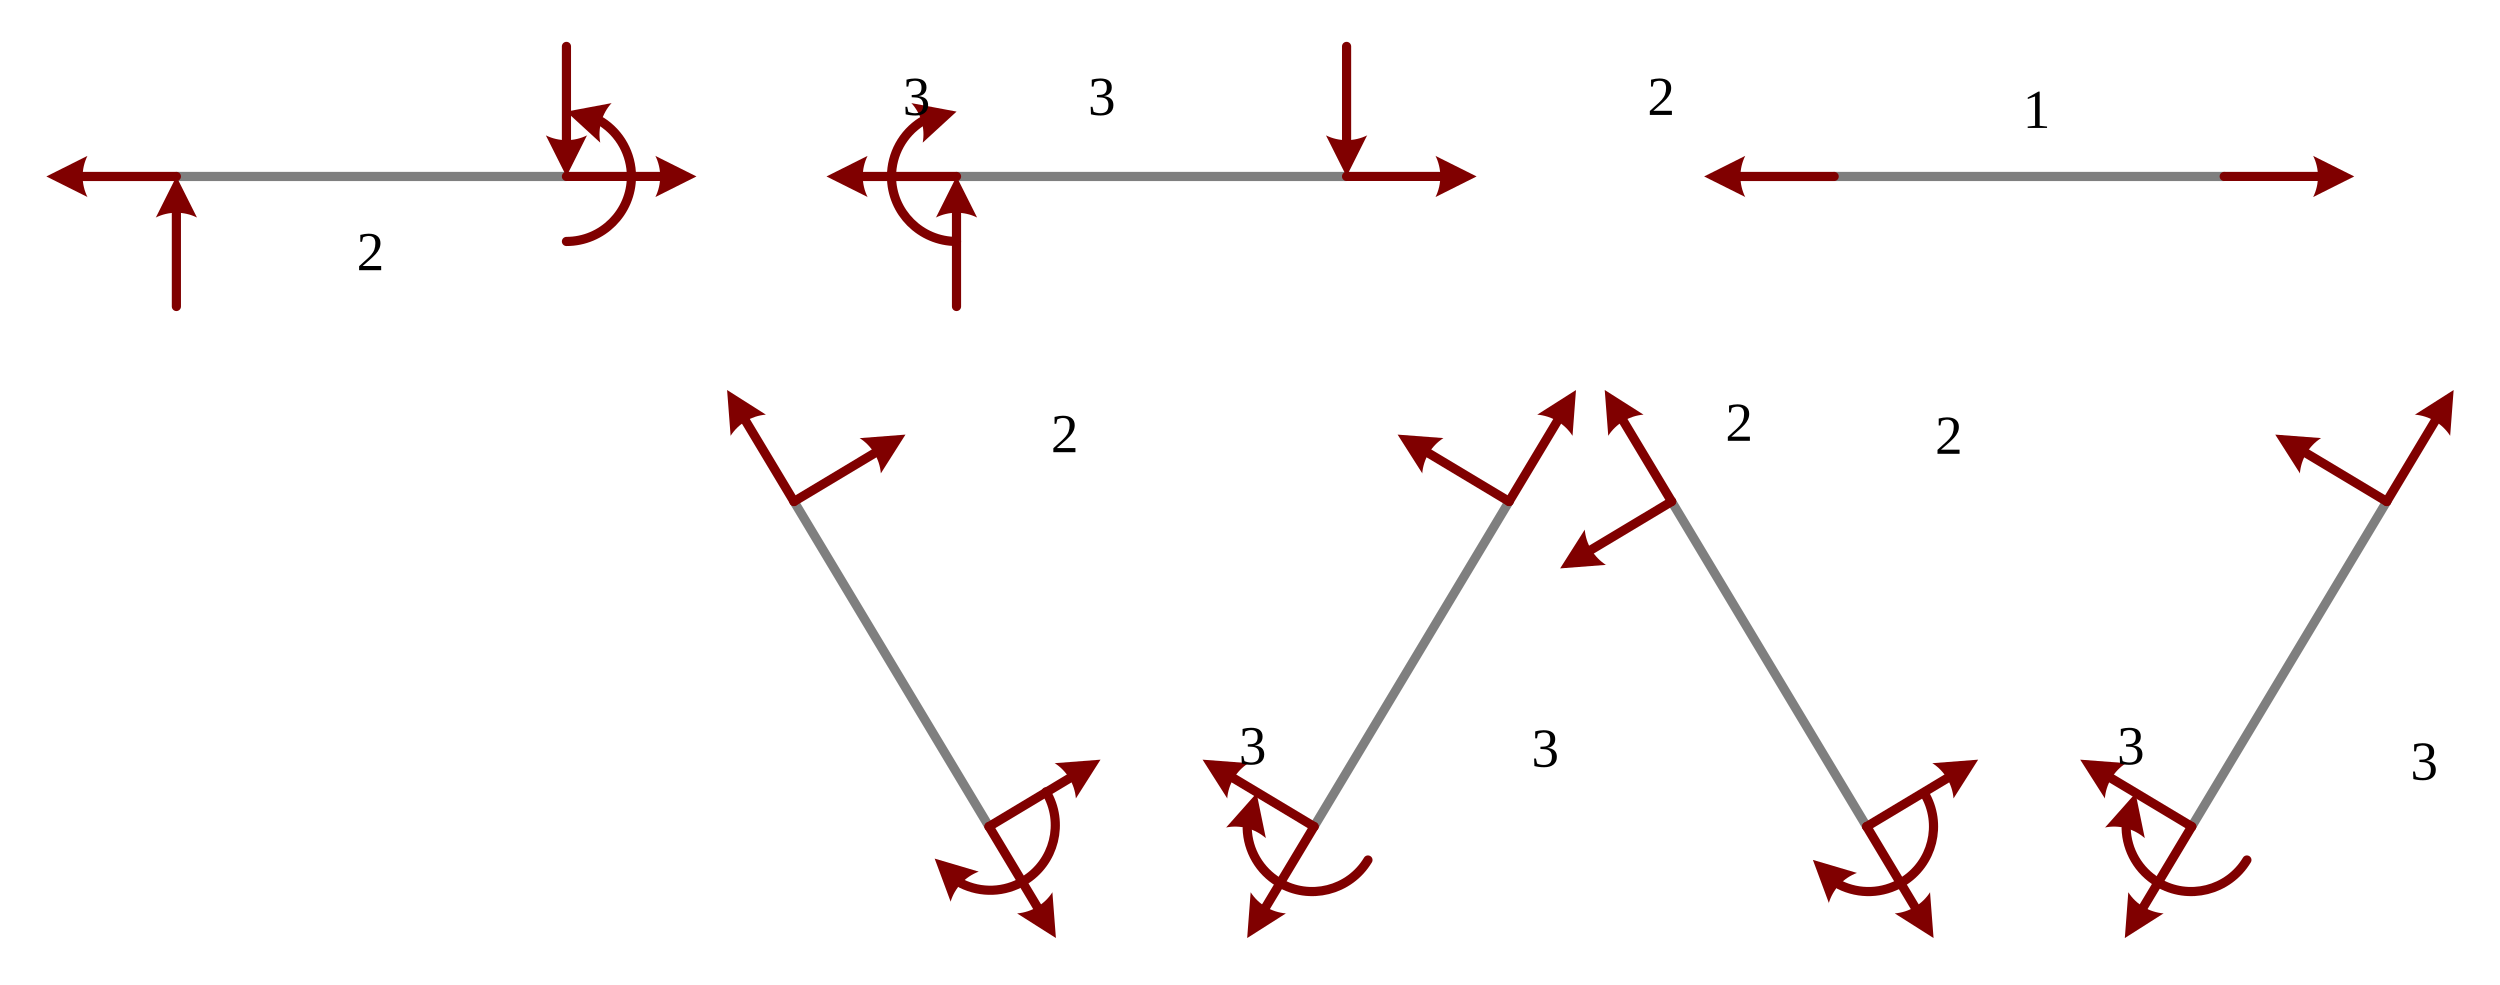
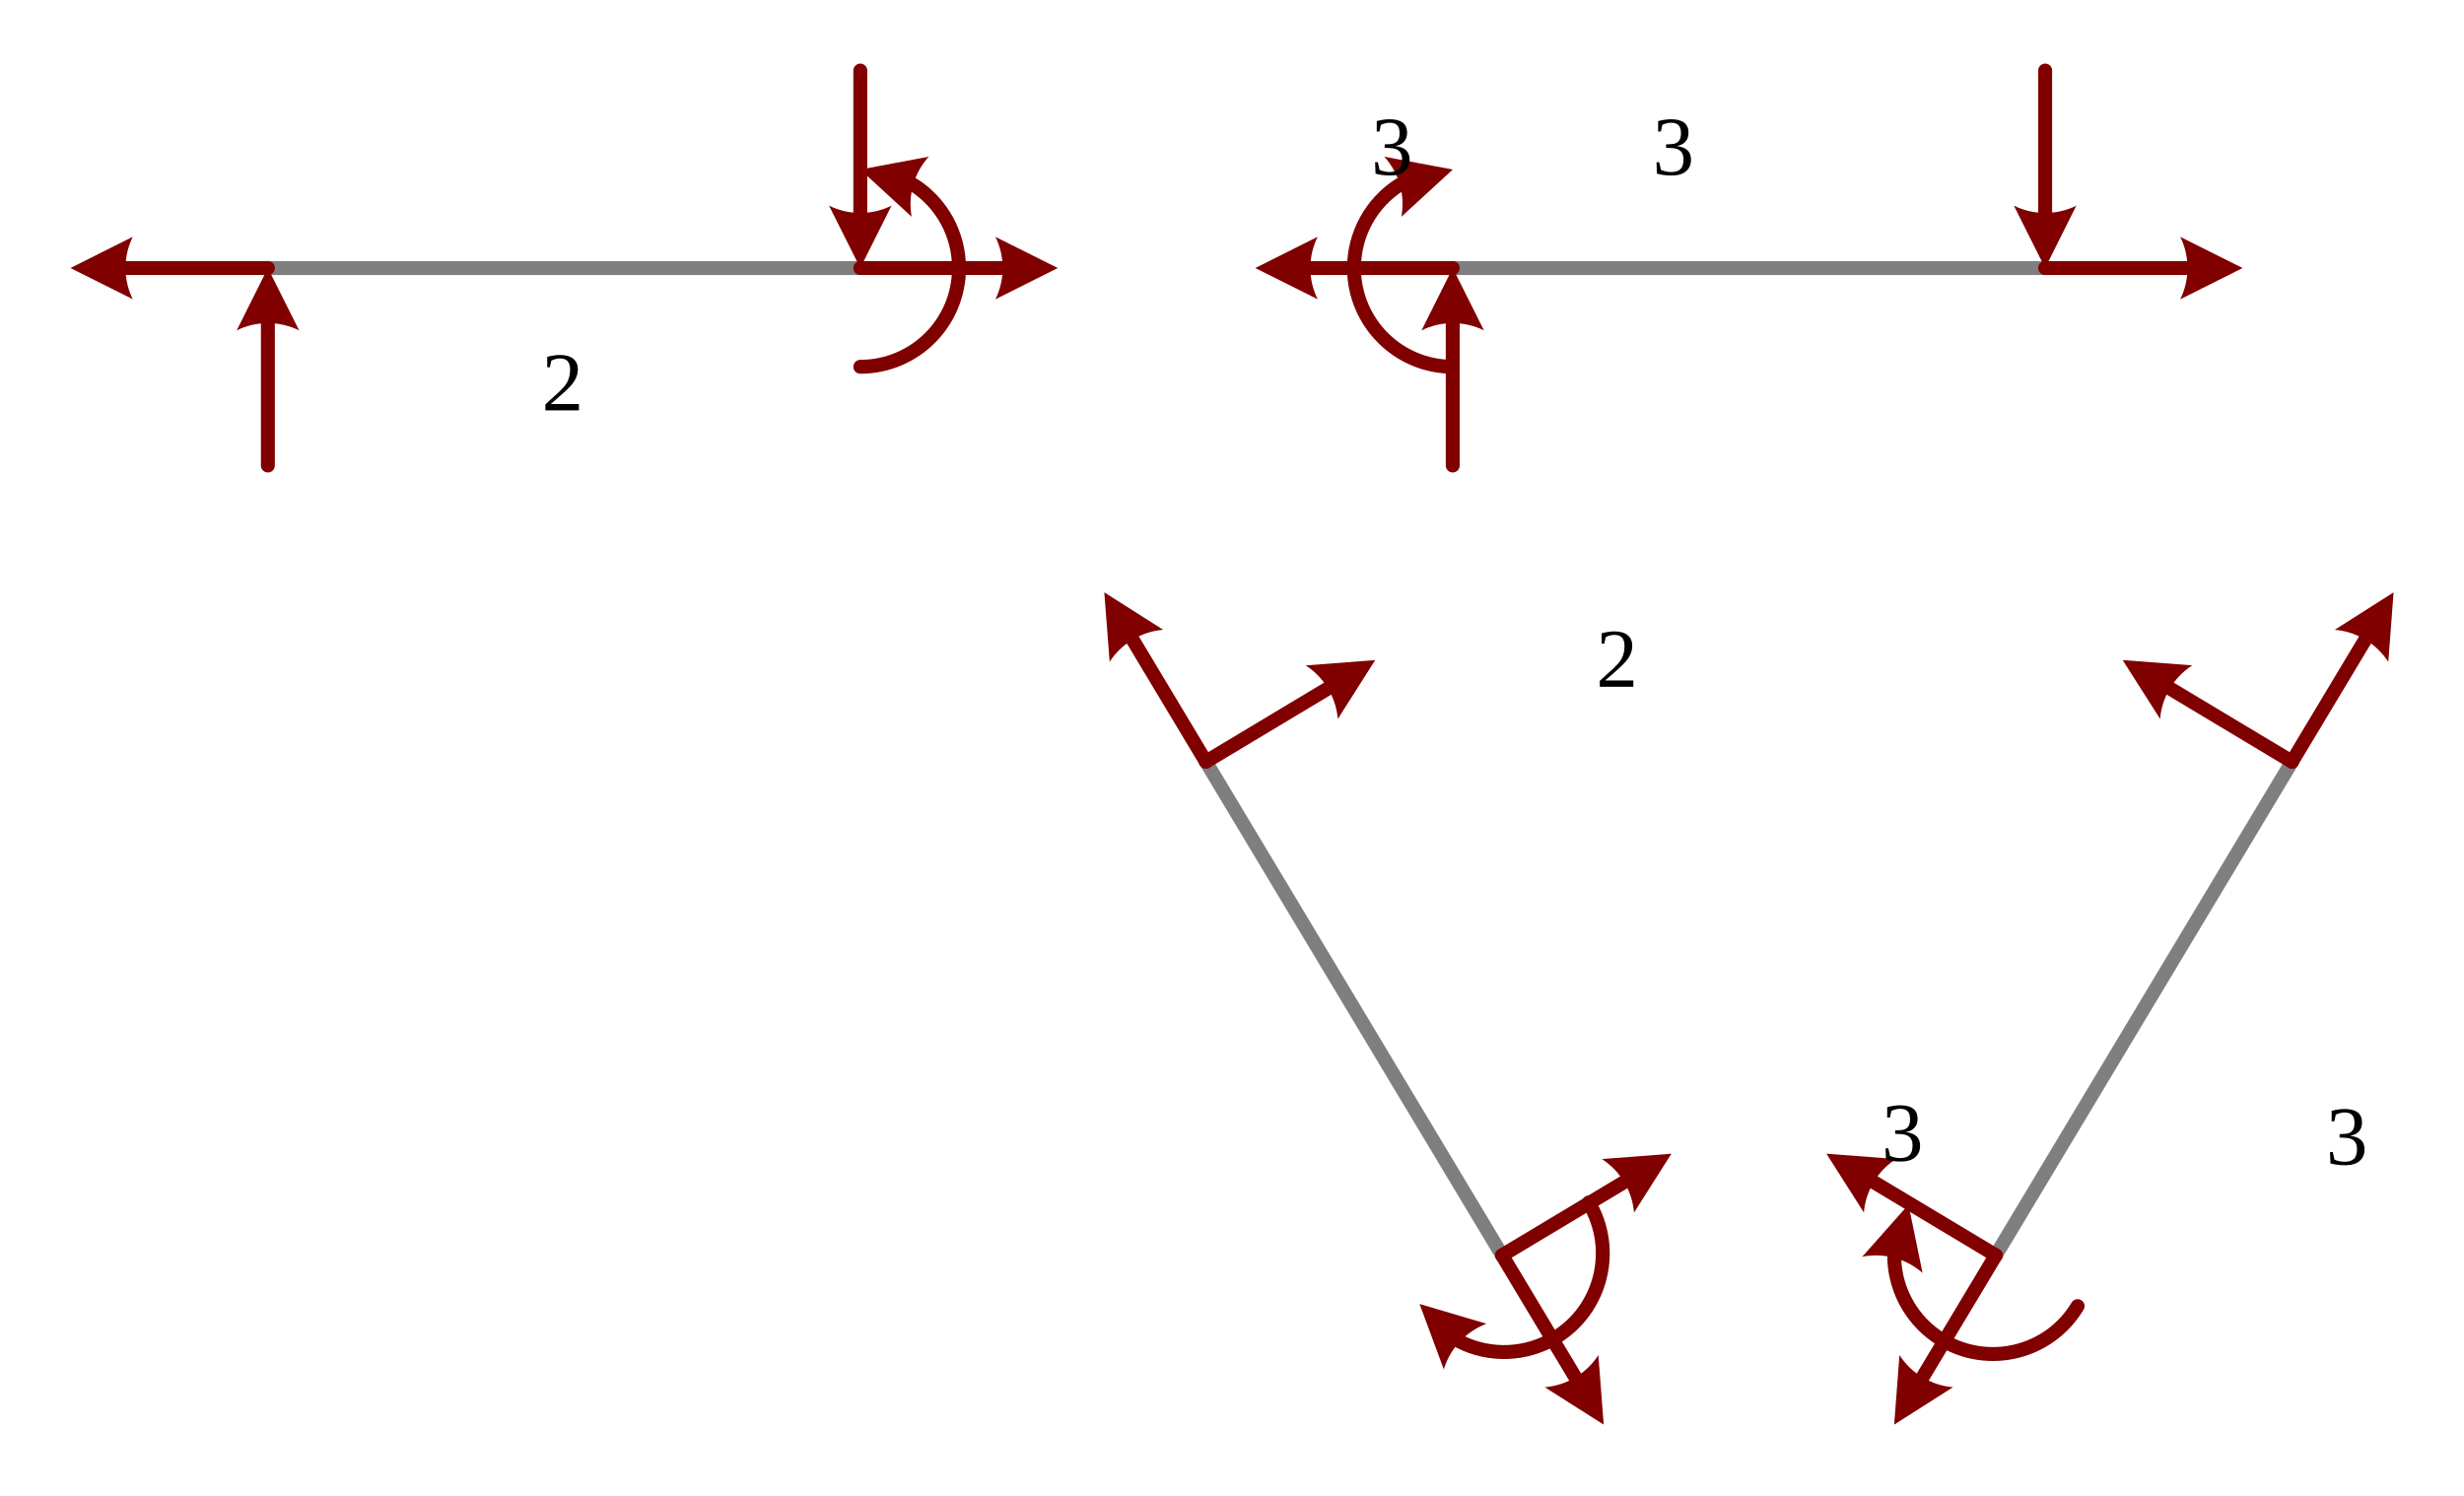
- <svg xmlns="http://www.w3.org/2000/svg" xmlns:ns1="http://schemas.microsoft.com/visio/2003/SVGExtensions/" xmlns:xlink="http://www.w3.org/1999/xlink" width="7.57in" height="2.981in" viewBox="0 0 545.034 214.6" xml:space="preserve" color-interpolation-filters="sRGB" class="st7">
+ <svg xmlns="http://www.w3.org/2000/svg" xmlns:ns1="http://schemas.microsoft.com/visio/2003/SVGExtensions/" xmlns:xlink="http://www.w3.org/1999/xlink" width="4.912in" height="2.981in" viewBox="0 0 353.696 214.6" xml:space="preserve" color-interpolation-filters="sRGB" class="st7">
  <ns1:documentProperties ns1:langID="1043" ns1:metric="true" ns1:viewMarkup="false" />
  <style type="text/css">
	
		.st1 {stroke:#000000;stroke-linecap:round;stroke-linejoin:round;stroke-opacity:0.5;stroke-width:2}
- 		.st2 {marker-start:url(#mrkr5-27);stroke:#800000;stroke-linecap:round;stroke-linejoin:round;stroke-width:2}
+ 		.st2 {marker-start:url(#mrkr5-18);stroke:#800000;stroke-linecap:round;stroke-linejoin:round;stroke-width:2}
		.st3 {fill:#800000;fill-opacity:1;stroke:#800000;stroke-opacity:1;stroke-width:0.442}
- 		.st4 {marker-end:url(#mrkr5-48);stroke:#800000;stroke-linecap:round;stroke-linejoin:round;stroke-width:2}
+ 		.st4 {marker-end:url(#mrkr5-39);stroke:#800000;stroke-linecap:round;stroke-linejoin:round;stroke-width:2}
		.st5 {fill:none;stroke:none;stroke-linecap:round;stroke-linejoin:round;stroke-width:0.75}
		.st6 {fill:#000000;font-family:Times New Roman;font-size:1em}
		.st7 {fill:none;fill-rule:evenodd;font-size:12px;overflow:visible;stroke-linecap:square;stroke-miterlimit:3}
	
	</style>
  <defs id="Markers">
    <g id="lend5">
      <path d="M 2 1 L 0 0 L 1.981 -0.993 C 1.672 -0.365 1.673 0.373 1.985 1 " style="stroke:none" />
    </g>
-     <marker id="mrkr5-27" class="st3" ns1:arrowType="5" ns1:arrowSize="2" ns1:setback="3.775" refX="3.775" orient="auto" markerUnits="strokeWidth" overflow="visible">
+     <marker id="mrkr5-18" class="st3" ns1:arrowType="5" ns1:arrowSize="2" ns1:setback="3.775" refX="3.775" orient="auto" markerUnits="strokeWidth" overflow="visible">
      <use xlink:href="#lend5" transform="scale(2.26) " />
    </marker>
-     <marker id="mrkr5-48" class="st3" ns1:arrowType="5" ns1:arrowSize="2" ns1:setback="3.775" refX="-3.775" orient="auto" markerUnits="strokeWidth" overflow="visible">
+     <marker id="mrkr5-39" class="st3" ns1:arrowType="5" ns1:arrowSize="2" ns1:setback="3.775" refX="-3.775" orient="auto" markerUnits="strokeWidth" overflow="visible">
      <use xlink:href="#lend5" transform="scale(-2.26,-2.26) " />
    </marker>
  </defs>
  <g ns1:mID="0" ns1:index="1" ns1:groupContext="foregroundPage">
    <ns1:pageProperties ns1:drawingScale="0.0393701" ns1:pageScale="0.0393701" ns1:drawingUnits="24" ns1:shadowOffsetX="8.50394" ns1:shadowOffsetY="-8.50394" />
-     <g id="shape550-1" ns1:mID="550" ns1:groupContext="shape" transform="translate(38.4535,-176.146)">
+     <g id="shape971-1" ns1:mID="971" ns1:groupContext="shape" transform="translate(38.4535,-176.146)">
      <path d="M0 214.6 L85.04 214.6" class="st1" />
    </g>
-     <g id="shape551-4" ns1:mID="551" ns1:groupContext="shape" transform="translate(399.871,-176.146)">
+     <g id="shape974-4" ns1:mID="974" ns1:groupContext="shape" transform="translate(513.022,219.73) rotate(120.964)">
+       <path d="M0 214.6 L82.64 214.6" class="st1" />
+     </g>
+     <g id="shape976-7" ns1:mID="976" ns1:groupContext="shape" transform="translate(357.117,-1.09099) rotate(59.0362)">
+       <path d="M0 214.6 L82.64 214.6" class="st1" />
+     </g>
+     <g id="shape977-10" ns1:mID="977" ns1:groupContext="shape" transform="translate(208.532,-176.146)">
      <path d="M0 214.6 L85.04 214.6" class="st1" />
    </g>
-     <g id="shape552-7" ns1:mID="552" ns1:groupContext="shape" transform="translate(548.455,-1.09099) rotate(59.0362)">
-       <path d="M0 214.6 L82.64 214.6" class="st1" />
-     </g>
-     <g id="shape553-10" ns1:mID="553" ns1:groupContext="shape" transform="translate(513.022,219.73) rotate(120.964)">
-       <path d="M0 214.6 L82.64 214.6" class="st1" />
-     </g>
-     <g id="shape554-13" ns1:mID="554" ns1:groupContext="shape" transform="translate(704.361,219.73) rotate(120.964)">
-       <path d="M0 214.6 L82.64 214.6" class="st1" />
-     </g>
-     <g id="shape555-16" ns1:mID="555" ns1:groupContext="shape" transform="translate(357.117,-1.09099) rotate(59.0362)">
-       <path d="M0 214.6 L82.64 214.6" class="st1" />
-     </g>
-     <g id="shape556-19" ns1:mID="556" ns1:groupContext="shape" transform="translate(208.532,-176.146)">
-       <path d="M0 214.6 L85.04 214.6" class="st1" />
-     </g>
-     <g id="shape557-22" ns1:mID="557" ns1:groupContext="shape" transform="translate(10.107,-176.146)">
+     <g id="shape978-13" ns1:mID="978" ns1:groupContext="shape" transform="translate(10.107,-176.146)">
      <path d="M7.55 214.6 L7.91 214.6 L28.35 214.6" class="st2" />
    </g>
-     <g id="shape558-28" ns1:mID="558" ns1:groupContext="shape" transform="translate(253.053,38.4535) rotate(90)">
+     <g id="shape979-19" ns1:mID="979" ns1:groupContext="shape" transform="translate(253.053,38.4535) rotate(90)">
      <path d="M7.55 214.6 L7.91 214.6 L28.35 214.6" class="st2" />
    </g>
-     <g id="shape559-33" ns1:mID="559" ns1:groupContext="shape" transform="translate(-91.1068,38.4535) rotate(-90)">
+     <g id="shape980-24" ns1:mID="980" ns1:groupContext="shape" transform="translate(-91.1068,38.4535) rotate(-90)">
      <path d="M7.55 214.6 L7.91 214.6 L28.35 214.6" class="st2" />
    </g>
-     <g id="shape560-38" ns1:mID="560" ns1:groupContext="shape" transform="translate(151.839,253.053) rotate(180)">
+     <g id="shape981-29" ns1:mID="981" ns1:groupContext="shape" transform="translate(151.839,253.053) rotate(180)">
      <path d="M7.55 214.6 L7.91 214.6 L28.35 214.6" class="st2" />
    </g>
-     <g id="shape561-43" ns1:mID="561" ns1:groupContext="shape" transform="translate(338.093,52.6267) rotate(90) scale(-1,1)">
+     <g id="shape982-34" ns1:mID="982" ns1:groupContext="shape" transform="translate(338.093,52.6267) rotate(90) scale(-1,1)">
      <path d="M-0 214.6 A14.173 14.173 0 0 1 14.17 200.43 A14.173 14.173 0 0 1 26.14 207 L26.24 207.35" class="st4" />
    </g>
-     <g id="shape562-49" ns1:mID="562" ns1:groupContext="shape" transform="translate(423.132,38.4535) rotate(90)">
+     <g id="shape983-40" ns1:mID="983" ns1:groupContext="shape" transform="translate(423.132,38.4535) rotate(90)">
      <path d="M7.55 214.6 L7.91 214.6 L28.35 214.6" class="st2" />
    </g>
-     <g id="shape563-54" ns1:mID="563" ns1:groupContext="shape" transform="translate(180.186,-176.146)">
+     <g id="shape984-45" ns1:mID="984" ns1:groupContext="shape" transform="translate(180.186,-176.146)">
      <path d="M7.55 214.6 L7.91 214.6 L28.35 214.6" class="st2" />
    </g>
-     <g id="shape564-59" ns1:mID="564" ns1:groupContext="shape" transform="translate(-6.06747,52.6267) rotate(-90)">
+     <g id="shape985-50" ns1:mID="985" ns1:groupContext="shape" transform="translate(-6.06747,52.6267) rotate(-90)">
      <path d="M-0 214.6 A14.173 14.173 0 0 1 14.17 200.43 A14.173 14.173 0 0 1 26.14 207 L26.24 207.35" class="st4" />
    </g>
-     <g id="shape565-64" ns1:mID="565" ns1:groupContext="shape" transform="translate(342.533,-25.398) rotate(59.0362)">
+     <g id="shape986-55" ns1:mID="986" ns1:groupContext="shape" transform="translate(342.533,-25.398) rotate(59.0362)">
      <path d="M7.55 214.6 L7.91 214.6 L28.35 214.6" class="st2" />
    </g>
-     <g id="shape566-69" ns1:mID="566" ns1:groupContext="shape" transform="translate(307.817,278.753) rotate(149.036)">
+     <g id="shape987-60" ns1:mID="987" ns1:groupContext="shape" transform="translate(307.817,278.753) rotate(149.036)">
      <path d="M7.55 214.6 L7.91 214.6 L28.35 214.6" class="st2" />
    </g>
-     <g id="shape567-74" ns1:mID="567" ns1:groupContext="shape" transform="translate(321.918,253.053) rotate(180)">
+     <g id="shape988-65" ns1:mID="988" ns1:groupContext="shape" transform="translate(321.918,253.053) rotate(180)">
      <path d="M7.55 214.6 L7.91 214.6 L28.35 214.6" class="st2" />
    </g>
-     <g id="shape568-79" ns1:mID="568" ns1:groupContext="shape" transform="translate(78.9719,38.4535) rotate(-90)">
+     <g id="shape989-70" ns1:mID="989" ns1:groupContext="shape" transform="translate(78.9719,38.4535) rotate(-90)">
      <path d="M7.55 214.6 L7.91 214.6 L28.35 214.6" class="st2" />
    </g>
-     <g id="shape569-84" ns1:mID="569" ns1:groupContext="shape" transform="translate(371.524,-176.146)">
+     <g id="shape996-75" ns1:mID="996" ns1:groupContext="shape" transform="translate(527.606,195.424) rotate(120.964)">
      <path d="M7.55 214.6 L7.91 214.6 L28.35 214.6" class="st2" />
    </g>
-     <g id="shape570-89" ns1:mID="570" ns1:groupContext="shape" transform="translate(513.257,253.053) rotate(180)">
+     <g id="shape997-80" ns1:mID="997" ns1:groupContext="shape" transform="translate(415.109,-89.2821) rotate(30.9638)">
      <path d="M7.55 214.6 L7.91 214.6 L28.35 214.6" class="st2" />
    </g>
-     <g id="shape571-94" ns1:mID="571" ns1:groupContext="shape" transform="translate(718.945,195.424) rotate(120.964)">
+     <g id="shape1004-85" ns1:mID="1004" ns1:groupContext="shape" transform="translate(46.1854,314.903) rotate(-120.964)">
      <path d="M7.55 214.6 L7.91 214.6 L28.35 214.6" class="st2" />
    </g>
-     <g id="shape572-99" ns1:mID="572" ns1:groupContext="shape" transform="translate(606.447,-89.2822) rotate(30.9638)">
+     <g id="shape1005-90" ns1:mID="1005" ns1:groupContext="shape" transform="translate(350.336,349.619) rotate(149.036)">
      <path d="M7.55 214.6 L7.91 214.6 L28.35 214.6" class="st2" />
    </g>
-     <g id="shape573-104" ns1:mID="573" ns1:groupContext="shape" transform="translate(533.871,-25.398) rotate(59.0362)">
+     <g id="shape1006-95" ns1:mID="1006" ns1:groupContext="shape" transform="translate(338.466,356.628) rotate(149.036)">
+       <path d="M-0 214.6 A14.173 14.173 0 0 1 14.17 200.43 A14.173 14.173 0 0 1 26.14 207 L26.24 207.35" class="st4" />
+     </g>
+     <g id="shape1007-100" ns1:mID="1007" ns1:groupContext="shape" transform="translate(87.8832,94.0819) rotate(-59.0362)">
      <path d="M7.55 214.6 L7.91 214.6 L28.35 214.6" class="st2" />
    </g>
-     <g id="shape574-109" ns1:mID="574" ns1:groupContext="shape" transform="translate(229.72,-60.1138) rotate(-30.9638)">
+     <g id="shape1008-105" ns1:mID="1008" ns1:groupContext="shape" transform="translate(372.589,-18.416) rotate(30.9638)">
      <path d="M7.55 214.6 L7.91 214.6 L28.35 214.6" class="st2" />
    </g>
-     <g id="shape575-114" ns1:mID="575" ns1:groupContext="shape" transform="translate(527.606,195.424) rotate(120.964)">
-       <path d="M7.55 214.6 L7.91 214.6 L28.35 214.6" class="st2" />
-     </g>
-     <g id="shape576-119" ns1:mID="576" ns1:groupContext="shape" transform="translate(415.109,-89.2821) rotate(30.9638)">
-       <path d="M7.55 214.6 L7.91 214.6 L28.35 214.6" class="st2" />
-     </g>
-     <g id="shape577-124" ns1:mID="577" ns1:groupContext="shape" transform="translate(279.222,94.0819) rotate(-59.0362)">
-       <path d="M7.55 214.6 L7.91 214.6 L28.35 214.6" class="st2" />
-     </g>
-     <g id="shape578-129" ns1:mID="578" ns1:groupContext="shape" transform="translate(563.927,-18.416) rotate(30.9638)">
-       <path d="M7.55 214.6 L7.91 214.6 L28.35 214.6" class="st2" />
-     </g>
-     <g id="shape579-134" ns1:mID="579" ns1:groupContext="shape" transform="translate(237.524,314.903) rotate(-120.964)">
-       <path d="M7.55 214.6 L7.91 214.6 L28.35 214.6" class="st2" />
-     </g>
-     <g id="shape580-139" ns1:mID="580" ns1:groupContext="shape" transform="translate(541.675,349.619) rotate(149.036)">
-       <path d="M7.55 214.6 L7.91 214.6 L28.35 214.6" class="st2" />
-     </g>
-     <g id="shape581-144" ns1:mID="581" ns1:groupContext="shape" transform="translate(379.442,371.495) rotate(-149.036)">
+     <g id="shape1009-110" ns1:mID="1009" ns1:groupContext="shape" transform="translate(187.82,371.496) rotate(-149.036)">
      <path d="M-0 214.6 A14.173 14.173 0 0 1 14.17 200.43 A14.173 14.173 0 0 1 26.14 207 L26.24 207.35" class="st4" />
    </g>
-     <g id="shape582-149" ns1:mID="582" ns1:groupContext="shape" transform="translate(529.929,356.911) rotate(149.036)">
-       <path d="M-0 214.6 A14.173 14.173 0 0 1 14.17 200.43 A14.173 14.173 0 0 1 26.14 207 L26.24 207.35" class="st4" />
-     </g>
-     <g id="shape583-154" ns1:mID="583" ns1:groupContext="shape" transform="translate(46.1854,314.903) rotate(-120.964)">
-       <path d="M7.55 214.6 L7.91 214.6 L28.35 214.6" class="st2" />
-     </g>
-     <g id="shape584-159" ns1:mID="584" ns1:groupContext="shape" transform="translate(350.336,349.619) rotate(149.036)">
-       <path d="M7.55 214.6 L7.91 214.6 L28.35 214.6" class="st2" />
-     </g>
-     <g id="shape585-164" ns1:mID="585" ns1:groupContext="shape" transform="translate(338.466,356.628) rotate(149.036)">
-       <path d="M-0 214.6 A14.173 14.173 0 0 1 14.17 200.43 A14.173 14.173 0 0 1 26.14 207 L26.24 207.35" class="st4" />
-     </g>
-     <g id="shape586-169" ns1:mID="586" ns1:groupContext="shape" transform="translate(87.8832,94.0819) rotate(-59.0362)">
-       <path d="M7.55 214.6 L7.91 214.6 L28.35 214.6" class="st2" />
-     </g>
-     <g id="shape587-174" ns1:mID="587" ns1:groupContext="shape" transform="translate(372.589,-18.416) rotate(30.9638)">
-       <path d="M7.55 214.6 L7.91 214.6 L28.35 214.6" class="st2" />
-     </g>
-     <g id="shape588-179" ns1:mID="588" ns1:groupContext="shape" transform="translate(187.82,371.496) rotate(-149.036)">
-       <path d="M-0 214.6 A14.173 14.173 0 0 1 14.17 200.43 A14.173 14.173 0 0 1 26.14 207 L26.24 207.35" class="st4" />
-     </g>
-     <g id="shape589-184" ns1:mID="589" ns1:groupContext="shape" transform="translate(15.7763,-148.154)">
+     <g id="shape1010-115" ns1:mID="1010" ns1:groupContext="shape" transform="translate(15.7763,-148.154)">
      <ns1:textBlock ns1:margins="rect(4,4,4,4)" ns1:tabSpace="42.5197" />
      <ns1:textRect cx="10.984" cy="203.438" width="21.97" height="22.323" />
      <rect x="0" y="192.277" width="21.968" height="22.323" class="st5" />
      <text x="7.98" y="207.04" class="st6" ns1:langID="1043">
        <ns1:paragraph ns1:horizAlign="1" />
        <ns1:tabList />2</text>
    </g>
-     <g id="shape590-187" ns1:mID="590" ns1:groupContext="shape" transform="translate(134.831,-181.993)">
+     <g id="shape1011-118" ns1:mID="1011" ns1:groupContext="shape" transform="translate(134.831,-181.993)">
      <ns1:textBlock ns1:margins="rect(4,4,4,4)" ns1:tabSpace="42.5197" />
      <ns1:textRect cx="10.984" cy="203.438" width="21.97" height="22.323" />
      <rect x="0" y="192.277" width="21.968" height="22.323" class="st5" />
      <text x="7.98" y="207.04" class="st6" ns1:langID="1043">
        <ns1:paragraph ns1:horizAlign="1" />
        <ns1:tabList />3</text>
    </g>
-     <g id="shape591-190" ns1:mID="591" ns1:groupContext="shape" transform="translate(175.225,-181.993)">
+     <g id="shape1012-121" ns1:mID="1012" ns1:groupContext="shape" transform="translate(175.225,-181.993)">
      <ns1:textBlock ns1:margins="rect(4,4,4,4)" ns1:tabSpace="42.5197" />
      <ns1:textRect cx="10.984" cy="203.438" width="21.97" height="22.323" />
      <rect x="0" y="192.277" width="21.968" height="22.323" class="st5" />
      <text x="7.98" y="207.04" class="st6" ns1:langID="1043">
        <ns1:paragraph ns1:horizAlign="1" />
        <ns1:tabList />3</text>
    </g>
-     <g id="shape592-193" ns1:mID="592" ns1:groupContext="shape" transform="translate(297.172,-181.993)">
+     <g id="shape1013-124" ns1:mID="1013" ns1:groupContext="shape" transform="translate(297.172,-181.993)">
      <ns1:textBlock ns1:margins="rect(4,4,4,4)" ns1:tabSpace="42.5197" />
      <ns1:textRect cx="10.984" cy="203.438" width="21.97" height="22.323" />
      <rect x="0" y="192.277" width="21.968" height="22.323" class="st5" />
      <text x="7.98" y="207.04" class="st6" ns1:langID="1043">
        <ns1:paragraph ns1:horizAlign="1" />
        <ns1:tabList />2</text>
    </g>
-     <g id="shape593-196" ns1:mID="593" ns1:groupContext="shape" transform="translate(379.022,-179.158)">
-       <ns1:textBlock ns1:margins="rect(4,4,4,4)" ns1:tabSpace="42.5197" />
-       <ns1:textRect cx="10.984" cy="203.438" width="21.97" height="22.323" />
-       <rect x="0" y="192.277" width="21.968" height="22.323" class="st5" />
-       <text x="7.98" y="207.04" class="st6" ns1:langID="1043">
-         <ns1:paragraph ns1:horizAlign="1" />
-         <ns1:tabList />1</text>
-     </g>
-     <g id="shape594-199" ns1:mID="594" ns1:groupContext="shape" transform="translate(489.573,-179.158)">
-       <ns1:textBlock ns1:margins="rect(4,4,4,4)" ns1:tabSpace="42.5197" />
-       <ns1:textRect cx="10.984" cy="203.438" width="21.97" height="22.323" />
-       <rect x="0" y="192.277" width="21.968" height="22.323" class="st5" />
-       <text x="7.98" y="207.04" class="st6" ns1:langID="1043">
-         <ns1:paragraph ns1:horizAlign="1" />
-         <ns1:tabList />1</text>
-     </g>
-     <g id="shape595-202" ns1:mID="595" ns1:groupContext="shape" transform="translate(167.132,-108.469)">
+     <g id="shape1016-127" ns1:mID="1016" ns1:groupContext="shape" transform="translate(167.132,-108.469)">
      <ns1:textBlock ns1:margins="rect(4,4,4,4)" ns1:tabSpace="42.5197" />
      <ns1:textRect cx="10.984" cy="203.438" width="21.97" height="22.323" />
      <rect x="0" y="192.277" width="21.968" height="22.323" class="st5" />
      <text x="7.98" y="207.04" class="st6" ns1:langID="1043">
        <ns1:paragraph ns1:horizAlign="1" />
        <ns1:tabList />2</text>
    </g>
-     <g id="shape596-205" ns1:mID="596" ns1:groupContext="shape" transform="translate(314.179,-110.949)">
+     <g id="shape1017-130" ns1:mID="1017" ns1:groupContext="shape" transform="translate(314.179,-110.949)">
      <ns1:textBlock ns1:margins="rect(4,4,4,4)" ns1:tabSpace="42.5197" />
      <ns1:textRect cx="10.984" cy="203.438" width="21.97" height="22.323" />
      <rect x="0" y="192.277" width="21.968" height="22.323" class="st5" />
      <text x="7.98" y="207.04" class="st6" ns1:langID="1043">
        <ns1:paragraph ns1:horizAlign="1" />
        <ns1:tabList />2</text>
    </g>
-     <g id="shape597-208" ns1:mID="597" ns1:groupContext="shape" transform="translate(359.888,-108.115)">
-       <ns1:textBlock ns1:margins="rect(4,4,4,4)" ns1:tabSpace="42.5197" />
-       <ns1:textRect cx="10.984" cy="203.438" width="21.97" height="22.323" />
-       <rect x="0" y="192.277" width="21.968" height="22.323" class="st5" />
-       <text x="7.98" y="207.04" class="st6" ns1:langID="1043">
-         <ns1:paragraph ns1:horizAlign="1" />
-         <ns1:tabList />2</text>
-     </g>
-     <g id="shape598-211" ns1:mID="598" ns1:groupContext="shape" transform="translate(506.581,-108.115)">
-       <ns1:textBlock ns1:margins="rect(4,4,4,4)" ns1:tabSpace="42.5197" />
-       <ns1:textRect cx="10.984" cy="203.438" width="21.97" height="22.323" />
-       <rect x="0" y="192.277" width="21.968" height="22.323" class="st5" />
-       <text x="7.98" y="207.04" class="st6" ns1:langID="1043">
-         <ns1:paragraph ns1:horizAlign="1" />
-         <ns1:tabList />2</text>
-     </g>
-     <g id="shape599-214" ns1:mID="599" ns1:groupContext="shape" transform="translate(463.526,-37.0714)">
+     <g id="shape1022-133" ns1:mID="1022" ns1:groupContext="shape" transform="translate(271.904,-39.906)">
      <ns1:textBlock ns1:margins="rect(4,4,4,4)" ns1:tabSpace="42.5197" />
      <ns1:textRect cx="10.984" cy="203.438" width="21.97" height="22.323" />
      <rect x="0" y="192.277" width="21.968" height="22.323" class="st5" />
      <text x="7.98" y="207.04" class="st6" ns1:langID="1043">
        <ns1:paragraph ns1:horizAlign="1" />
        <ns1:tabList />3</text>
    </g>
-     <g id="shape600-217" ns1:mID="600" ns1:groupContext="shape" transform="translate(399.57,-40.4375)">
-       <ns1:textBlock ns1:margins="rect(4,4,4,4)" ns1:tabSpace="42.5197" />
-       <ns1:textRect cx="10.984" cy="203.438" width="21.97" height="22.323" />
-       <rect x="0" y="192.277" width="21.968" height="22.323" class="st5" />
-       <text x="7.98" y="207.04" class="st6" ns1:langID="1043">
-         <ns1:paragraph ns1:horizAlign="1" />
-         <ns1:tabList />3</text>
-     </g>
-     <g id="shape601-220" ns1:mID="601" ns1:groupContext="shape" transform="translate(271.904,-39.906)">
-       <ns1:textBlock ns1:margins="rect(4,4,4,4)" ns1:tabSpace="42.5197" />
-       <ns1:textRect cx="10.984" cy="203.438" width="21.97" height="22.323" />
-       <rect x="0" y="192.277" width="21.968" height="22.323" class="st5" />
-       <text x="7.98" y="207.04" class="st6" ns1:langID="1043">
-         <ns1:paragraph ns1:horizAlign="1" />
-         <ns1:tabList />3</text>
-     </g>
-     <g id="shape602-223" ns1:mID="602" ns1:groupContext="shape" transform="translate(208.107,-40.4375)">
+     <g id="shape1023-136" ns1:mID="1023" ns1:groupContext="shape" transform="translate(208.107,-40.4375)">
      <ns1:textBlock ns1:margins="rect(4,4,4,4)" ns1:tabSpace="42.5197" />
      <ns1:textRect cx="10.984" cy="203.438" width="21.97" height="22.323" />
      <rect x="0" y="192.277" width="21.968" height="22.323" class="st5" />
      <text x="7.98" y="207.04" class="st6" ns1:langID="1043">
        <ns1:paragraph ns1:horizAlign="1" />
        <ns1:tabList />3</text>
    </g>
  </g>
</svg>
